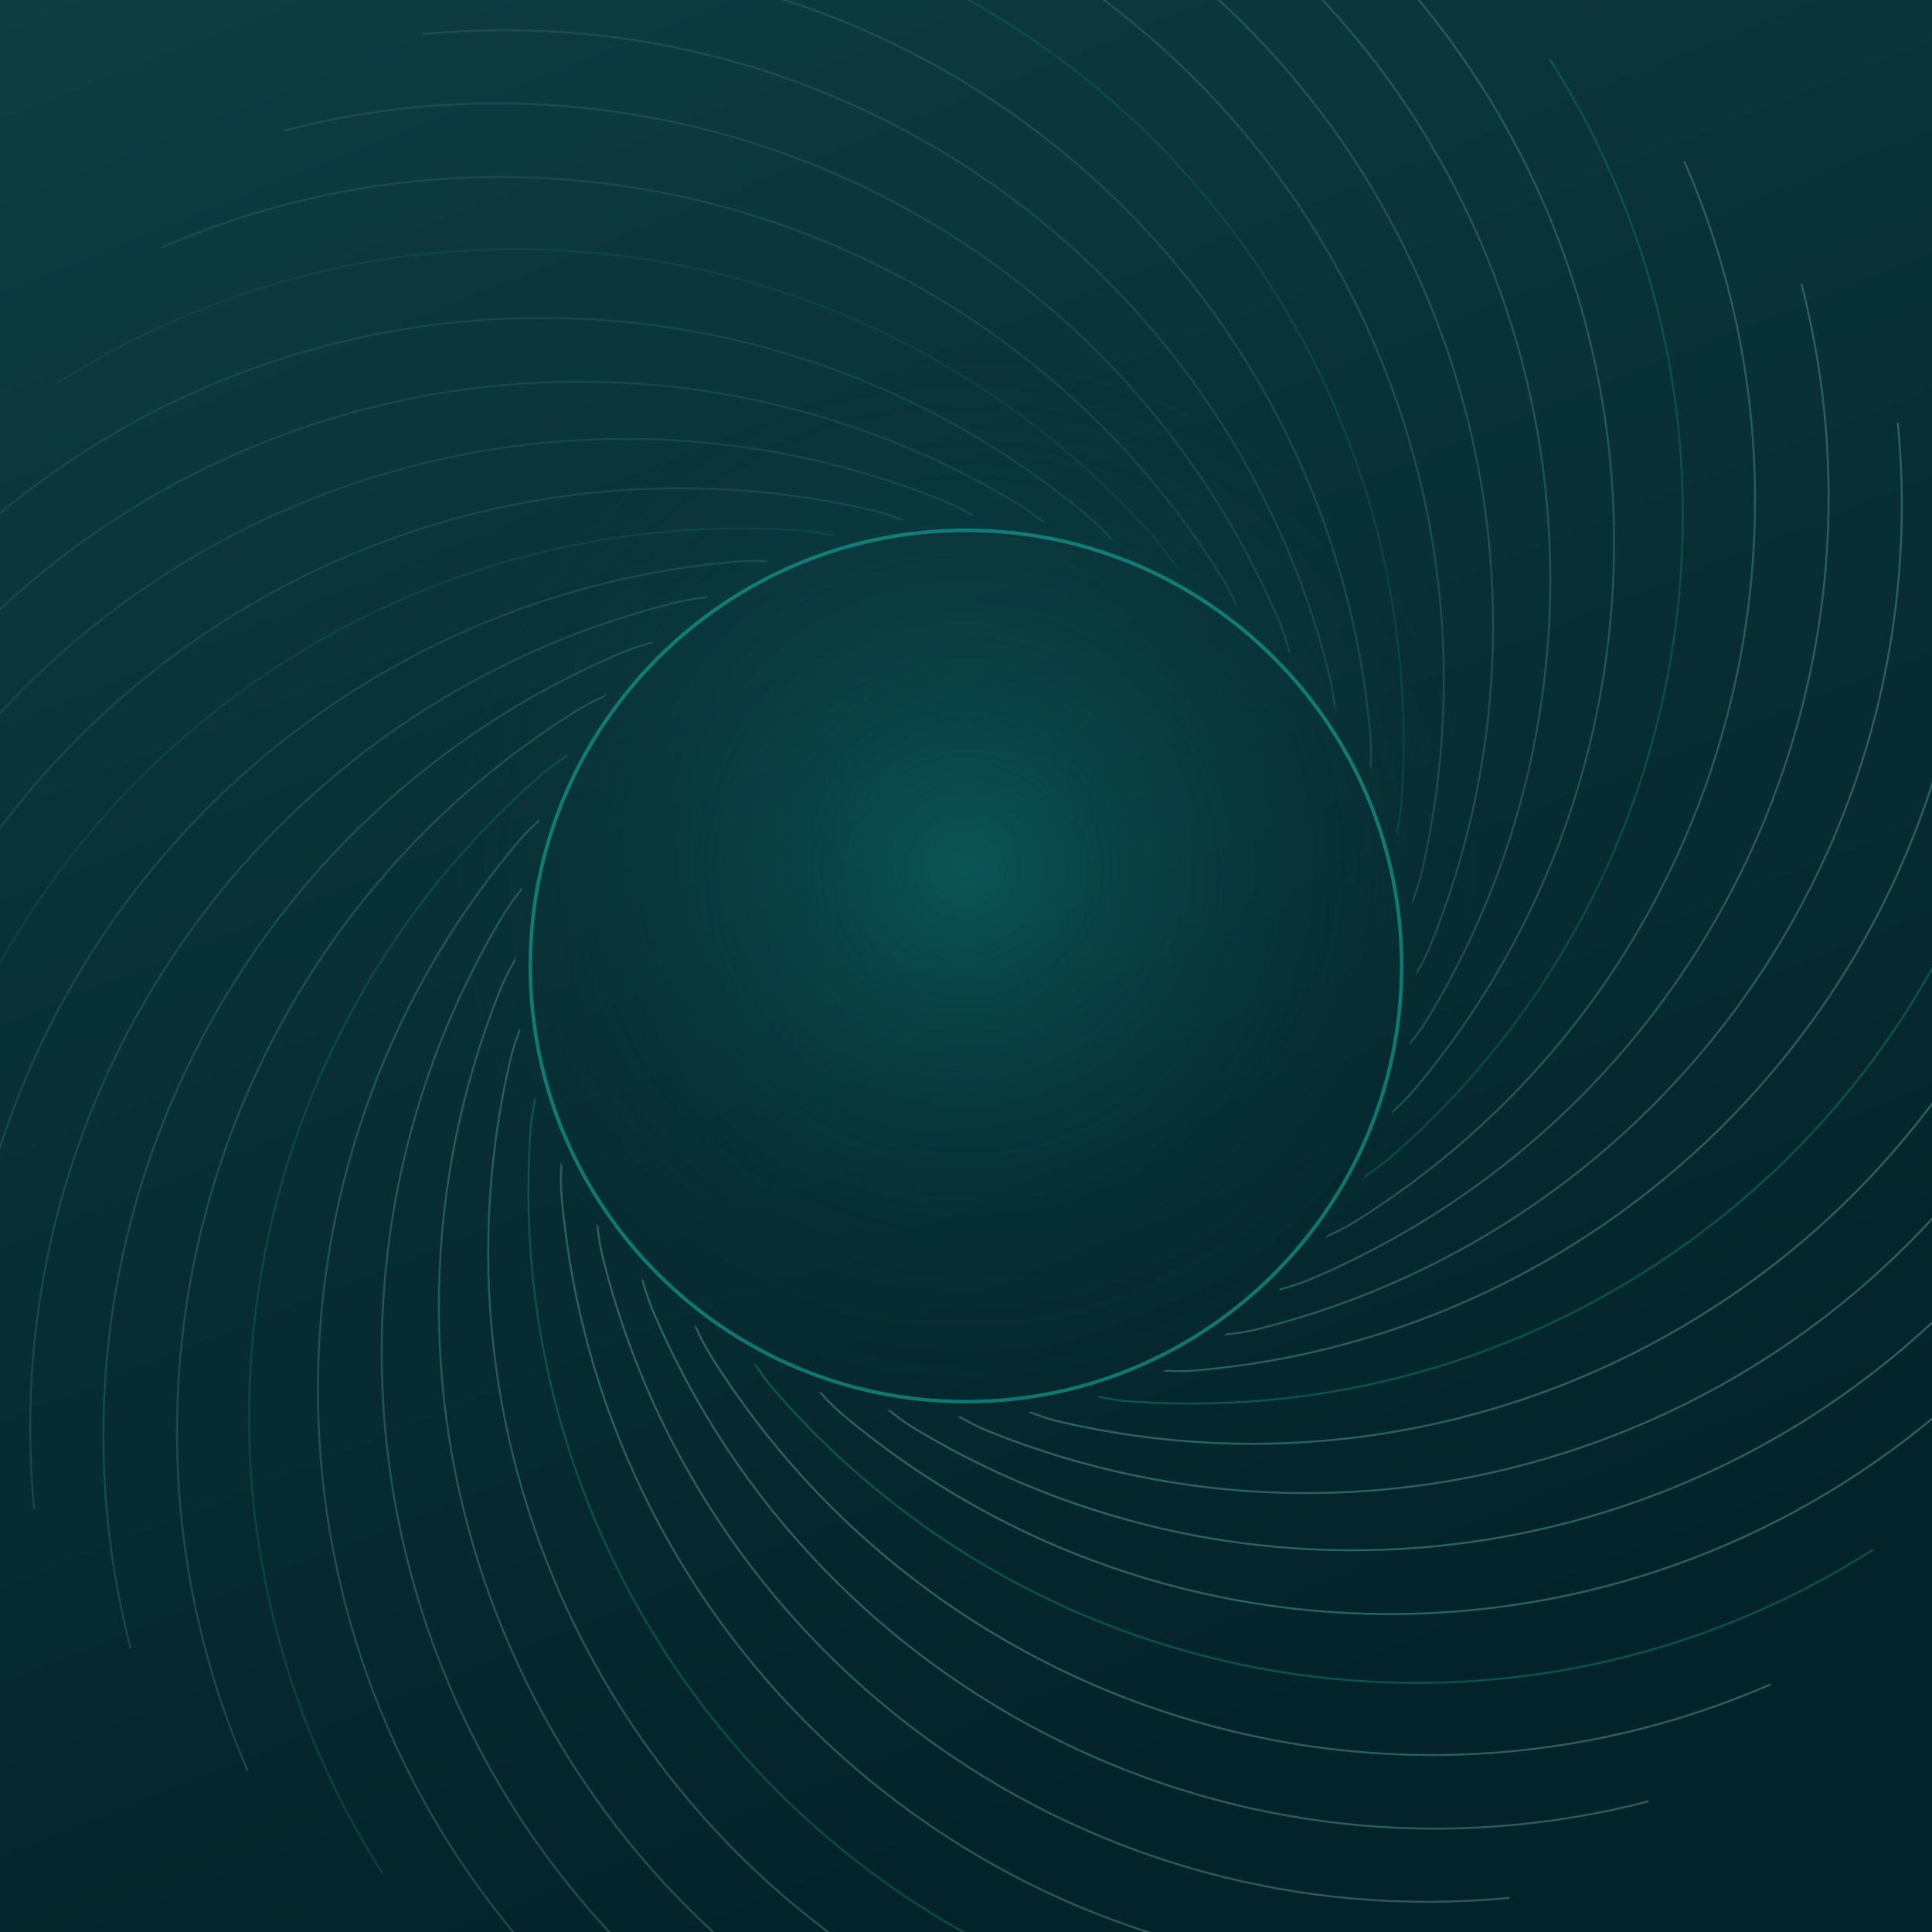
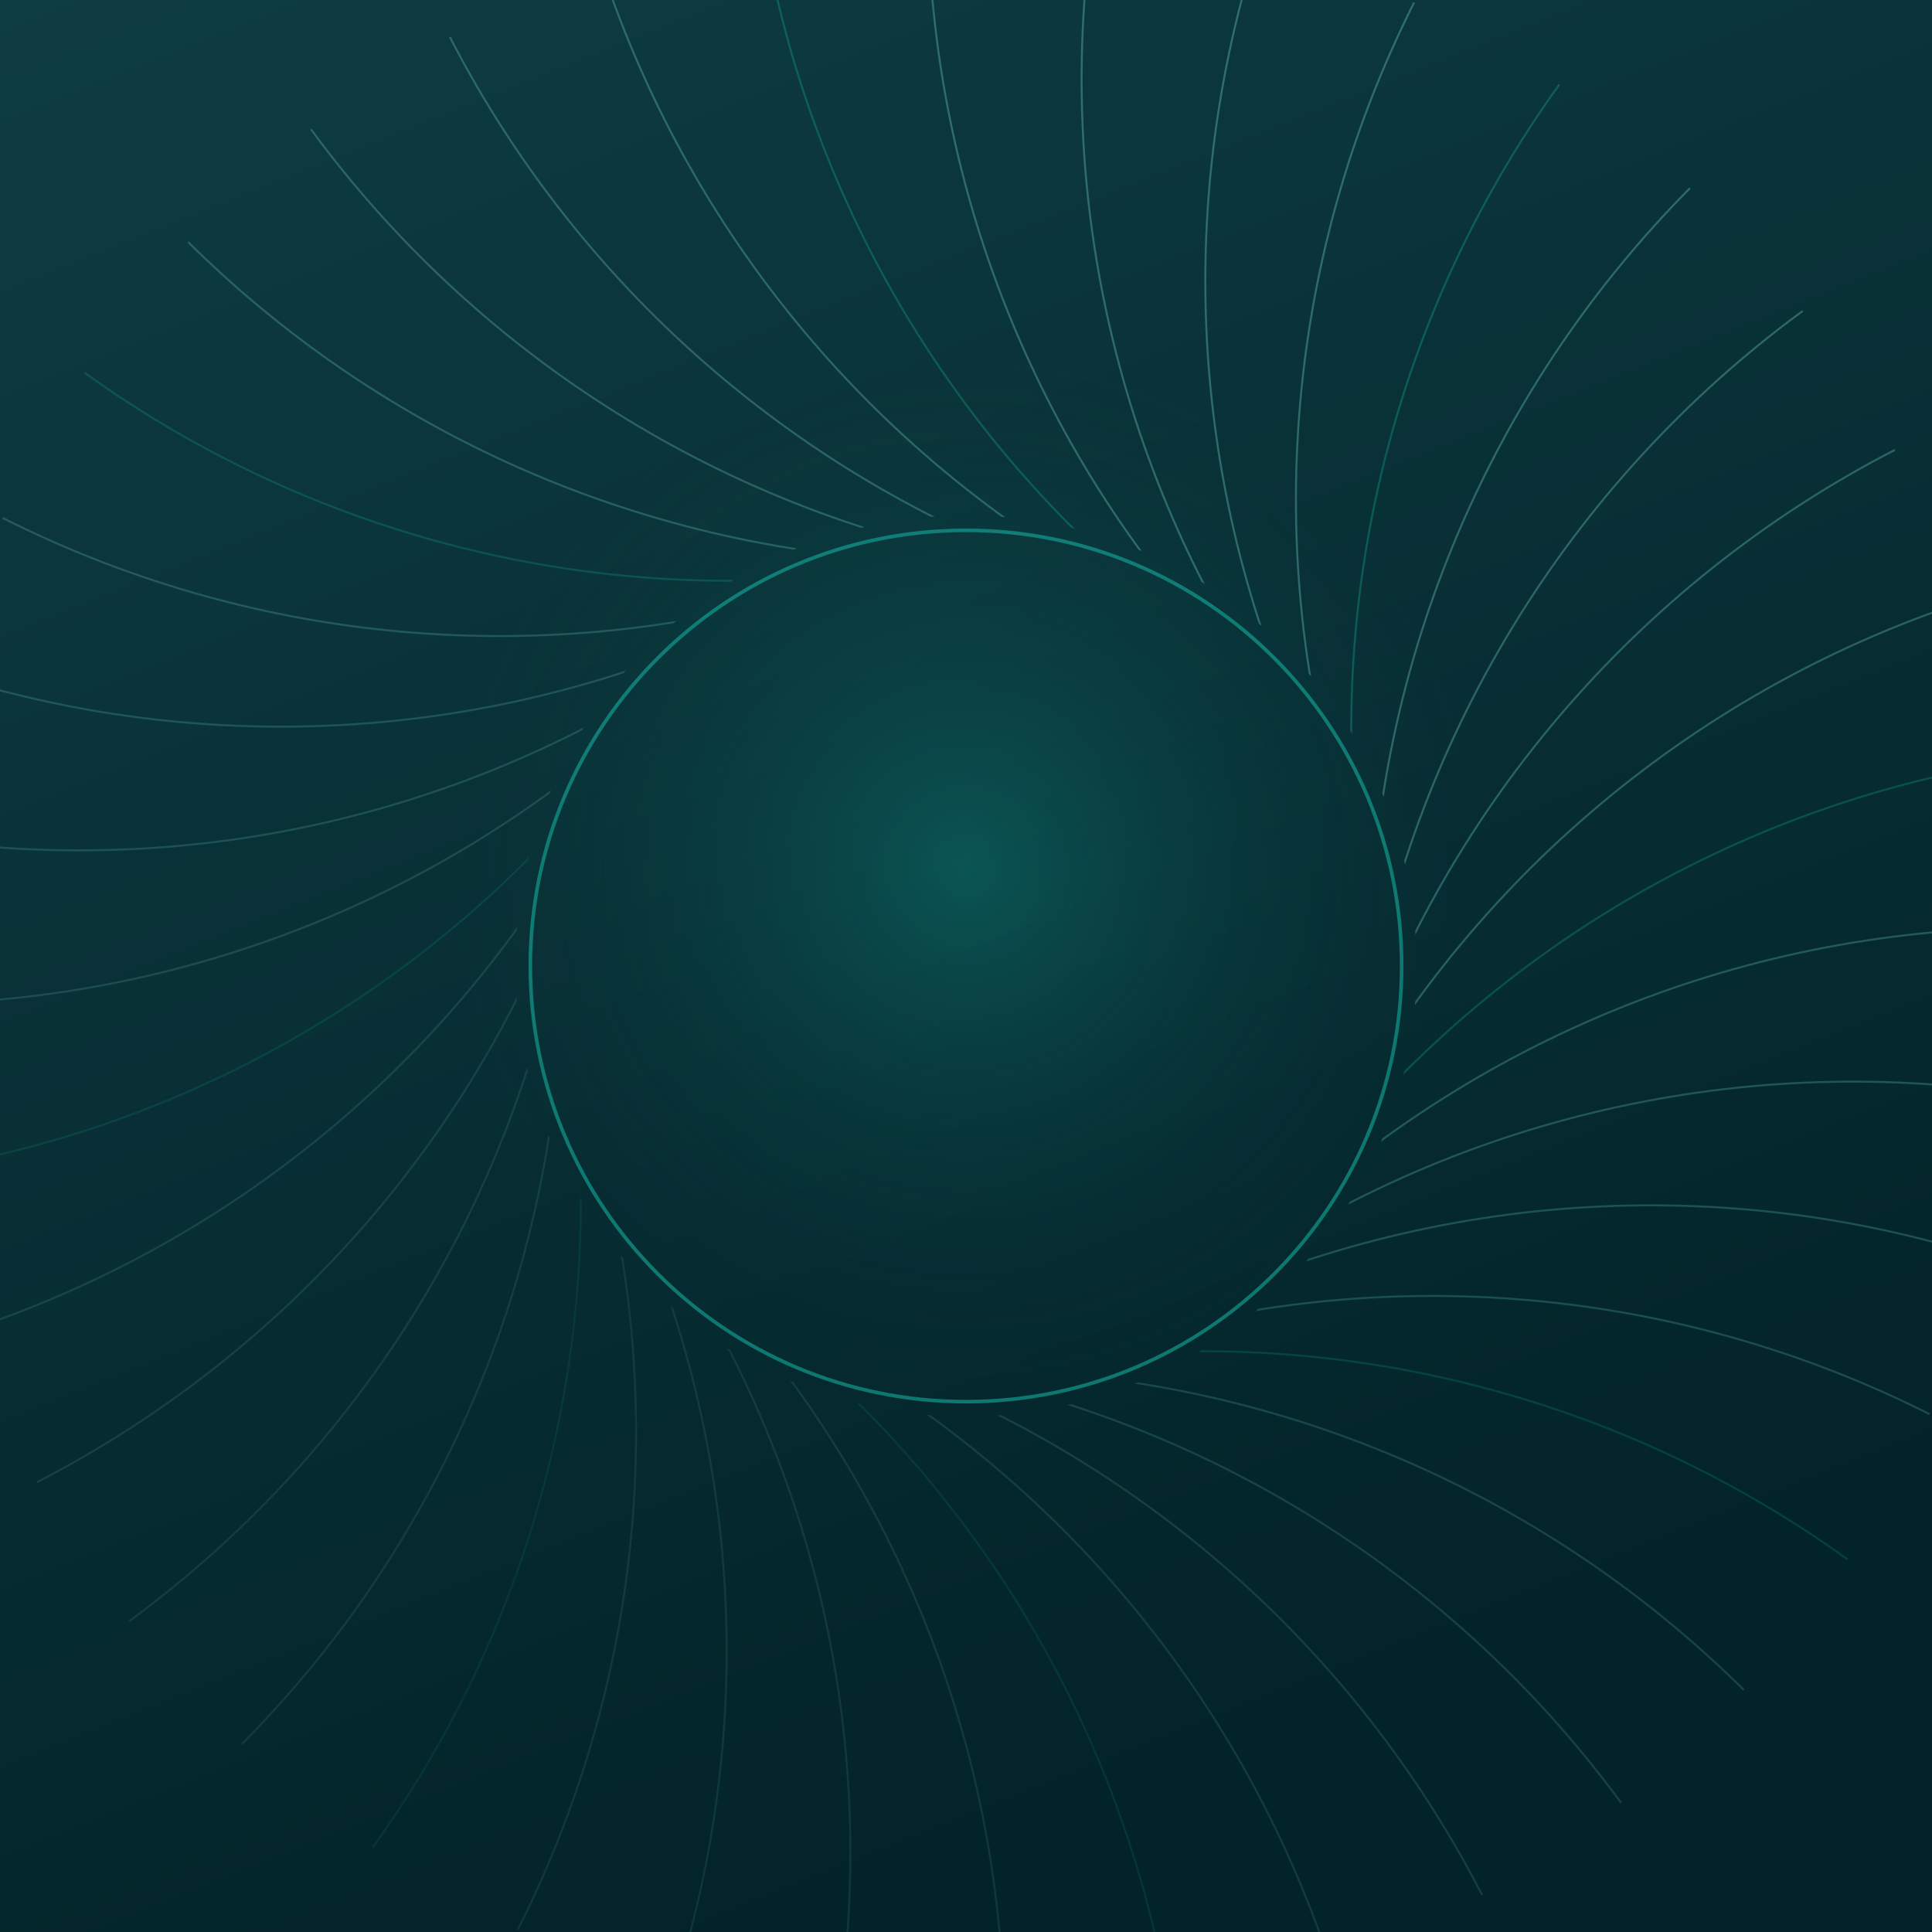
<svg xmlns="http://www.w3.org/2000/svg" viewBox="0 0 1080 1080" width="1080" height="1080">
  <defs>
    <linearGradient id="gd" x1="0" y1="0" x2="0.4" y2="1">
      <stop offset="0" stop-color="#0E3D42" />
      <stop offset="1" stop-color="#022329" />
    </linearGradient>
  </defs>
  <rect width="1080" height="1080" fill="url(#gd)" />
  <defs>
    <radialGradient id="amb" gradientUnits="userSpaceOnUse" cx="540.0" cy="486.0" r="648.0">
      <stop offset="0" stop-color="#14B8A6" stop-opacity="0.28" />
      <stop offset="0.45" stop-color="#0E3D42" stop-opacity="0.0" />
    </radialGradient>
  </defs>
  <rect width="1080" height="1080" fill="url(#amb)" />
  <g fill="none" stroke-width="0.93" transform="translate(540 540) scale(1.188)">
    <defs>
      <clipPath id="cvdark540540">
        <path clip-rule="evenodd" d="M -3000 -3000 H 3000 V 3000 H -3000 Z M 212 0 A 212 212 0 1 0 -212 0 A 212 212 0 1 0 212 0 Z" />
      </clipPath>
    </defs>
    <g clip-path="url(#cvdark540540)">
-       <path transform="rotate(0.00)" d="M 27.83 187.25 A 99.9 99.9 0 0 0 78.13 204.96 A 400.06 400.06 0 0 0 496.03 -107.68" stroke="#14B8A6" stroke-opacity="0.300" />
-       <path transform="rotate(9.00)" d="M 27.83 187.25 A 99.9 99.9 0 0 0 78.13 204.96 A 400.06 400.06 0 0 0 496.03 -107.68" stroke="#7FE3D6" stroke-opacity="0.309" />
-       <path transform="rotate(18.00)" d="M 27.83 187.25 A 99.9 99.9 0 0 0 78.13 204.96 A 400.06 400.06 0 0 0 496.03 -107.68" stroke="#7FE3D6" stroke-opacity="0.315" />
-       <path transform="rotate(27.00)" d="M 27.83 187.25 A 99.9 99.9 0 0 0 78.13 204.96 A 400.06 400.06 0 0 0 496.03 -107.68" stroke="#7FE3D6" stroke-opacity="0.319" />
-       <path transform="rotate(36.00)" d="M 27.83 187.25 A 99.9 99.9 0 0 0 78.13 204.96 A 400.06 400.06 0 0 0 496.03 -107.68" stroke="#7FE3D6" stroke-opacity="0.320" />
-       <path transform="rotate(45.00)" d="M 27.83 187.25 A 99.9 99.9 0 0 0 78.13 204.96 A 400.06 400.06 0 0 0 496.03 -107.68" stroke="#14B8A6" stroke-opacity="0.318" />
-       <path transform="rotate(54.00)" d="M 27.83 187.25 A 99.9 99.9 0 0 0 78.13 204.96 A 400.06 400.06 0 0 0 496.03 -107.68" stroke="#7FE3D6" stroke-opacity="0.314" />
-       <path transform="rotate(63.00)" d="M 27.83 187.25 A 99.9 99.9 0 0 0 78.13 204.96 A 400.06 400.06 0 0 0 496.03 -107.68" stroke="#7FE3D6" stroke-opacity="0.307" />
-       <path transform="rotate(72.00)" d="M 27.83 187.25 A 99.9 99.9 0 0 0 78.13 204.96 A 400.06 400.06 0 0 0 496.03 -107.68" stroke="#7FE3D6" stroke-opacity="0.298" />
-       <path transform="rotate(81.00)" d="M 27.83 187.25 A 99.9 99.9 0 0 0 78.13 204.96 A 400.06 400.06 0 0 0 496.03 -107.68" stroke="#7FE3D6" stroke-opacity="0.286" />
-       <path transform="rotate(90.00)" d="M 27.83 187.25 A 99.9 99.9 0 0 0 78.13 204.96 A 400.06 400.06 0 0 0 496.03 -107.68" stroke="#14B8A6" stroke-opacity="0.273" />
-       <path transform="rotate(99.00)" d="M 27.83 187.25 A 99.9 99.9 0 0 0 78.13 204.96 A 400.06 400.06 0 0 0 496.03 -107.68" stroke="#7FE3D6" stroke-opacity="0.258" />
-       <path transform="rotate(108.00)" d="M 27.83 187.25 A 99.9 99.9 0 0 0 78.13 204.96 A 400.06 400.06 0 0 0 496.03 -107.68" stroke="#7FE3D6" stroke-opacity="0.242" />
-       <path transform="rotate(117.00)" d="M 27.83 187.25 A 99.9 99.9 0 0 0 78.13 204.96 A 400.06 400.06 0 0 0 496.03 -107.68" stroke="#7FE3D6" stroke-opacity="0.225" />
-       <path transform="rotate(126.00)" d="M 27.83 187.25 A 99.9 99.9 0 0 0 78.13 204.96 A 400.06 400.06 0 0 0 496.03 -107.68" stroke="#7FE3D6" stroke-opacity="0.208" />
-       <path transform="rotate(135.00)" d="M 27.83 187.25 A 99.9 99.9 0 0 0 78.13 204.96 A 400.06 400.06 0 0 0 496.03 -107.68" stroke="#14B8A6" stroke-opacity="0.191" />
-       <path transform="rotate(144.00)" d="M 27.83 187.25 A 99.9 99.9 0 0 0 78.13 204.96 A 400.06 400.06 0 0 0 496.03 -107.68" stroke="#7FE3D6" stroke-opacity="0.174" />
-       <path transform="rotate(153.00)" d="M 27.83 187.25 A 99.9 99.9 0 0 0 78.13 204.96 A 400.06 400.06 0 0 0 496.03 -107.68" stroke="#7FE3D6" stroke-opacity="0.158" />
-       <path transform="rotate(162.00)" d="M 27.83 187.25 A 99.9 99.9 0 0 0 78.13 204.96 A 400.06 400.06 0 0 0 496.03 -107.68" stroke="#7FE3D6" stroke-opacity="0.144" />
-       <path transform="rotate(171.00)" d="M 27.83 187.25 A 99.9 99.9 0 0 0 78.13 204.96 A 400.06 400.06 0 0 0 496.03 -107.68" stroke="#7FE3D6" stroke-opacity="0.131" />
-       <path transform="rotate(180.00)" d="M 27.83 187.25 A 99.9 99.9 0 0 0 78.13 204.96 A 400.06 400.06 0 0 0 496.03 -107.68" stroke="#14B8A6" stroke-opacity="0.120" />
-       <path transform="rotate(189.00)" d="M 27.83 187.25 A 99.9 99.9 0 0 0 78.13 204.96 A 400.06 400.06 0 0 0 496.03 -107.68" stroke="#7FE3D6" stroke-opacity="0.111" />
-       <path transform="rotate(198.00)" d="M 27.83 187.25 A 99.9 99.9 0 0 0 78.13 204.96 A 400.06 400.06 0 0 0 496.03 -107.68" stroke="#7FE3D6" stroke-opacity="0.105" />
-       <path transform="rotate(207.00)" d="M 27.83 187.25 A 99.9 99.9 0 0 0 78.13 204.96 A 400.06 400.06 0 0 0 496.03 -107.68" stroke="#7FE3D6" stroke-opacity="0.101" />
-       <path transform="rotate(216.00)" d="M 27.83 187.25 A 99.9 99.9 0 0 0 78.13 204.96 A 400.06 400.06 0 0 0 496.03 -107.68" stroke="#7FE3D6" stroke-opacity="0.100" />
-       <path transform="rotate(225.00)" d="M 27.83 187.25 A 99.9 99.9 0 0 0 78.13 204.96 A 400.06 400.06 0 0 0 496.03 -107.68" stroke="#14B8A6" stroke-opacity="0.102" />
-       <path transform="rotate(234.00)" d="M 27.83 187.25 A 99.9 99.9 0 0 0 78.13 204.96 A 400.06 400.06 0 0 0 496.03 -107.68" stroke="#7FE3D6" stroke-opacity="0.106" />
-       <path transform="rotate(243.00)" d="M 27.83 187.25 A 99.9 99.9 0 0 0 78.13 204.96 A 400.06 400.06 0 0 0 496.03 -107.68" stroke="#7FE3D6" stroke-opacity="0.113" />
-       <path transform="rotate(252.00)" d="M 27.83 187.25 A 99.9 99.9 0 0 0 78.13 204.96 A 400.06 400.06 0 0 0 496.03 -107.68" stroke="#7FE3D6" stroke-opacity="0.122" />
-       <path transform="rotate(261.00)" d="M 27.83 187.25 A 99.9 99.9 0 0 0 78.13 204.96 A 400.06 400.06 0 0 0 496.03 -107.68" stroke="#7FE3D6" stroke-opacity="0.134" />
-       <path transform="rotate(270.00)" d="M 27.83 187.25 A 99.9 99.9 0 0 0 78.13 204.96 A 400.06 400.06 0 0 0 496.03 -107.68" stroke="#14B8A6" stroke-opacity="0.147" />
-       <path transform="rotate(279.00)" d="M 27.83 187.25 A 99.9 99.9 0 0 0 78.13 204.96 A 400.06 400.06 0 0 0 496.03 -107.68" stroke="#7FE3D6" stroke-opacity="0.162" />
-       <path transform="rotate(288.00)" d="M 27.83 187.25 A 99.9 99.9 0 0 0 78.13 204.96 A 400.06 400.06 0 0 0 496.03 -107.68" stroke="#7FE3D6" stroke-opacity="0.178" />
-       <path transform="rotate(297.00)" d="M 27.83 187.25 A 99.9 99.9 0 0 0 78.13 204.96 A 400.06 400.06 0 0 0 496.03 -107.68" stroke="#7FE3D6" stroke-opacity="0.195" />
-       <path transform="rotate(306.00)" d="M 27.83 187.25 A 99.9 99.9 0 0 0 78.13 204.96 A 400.06 400.06 0 0 0 496.03 -107.68" stroke="#7FE3D6" stroke-opacity="0.212" />
-       <path transform="rotate(315.00)" d="M 27.83 187.25 A 99.9 99.9 0 0 0 78.13 204.96 A 400.06 400.06 0 0 0 496.03 -107.68" stroke="#14B8A6" stroke-opacity="0.229" />
-       <path transform="rotate(324.00)" d="M 27.83 187.25 A 99.9 99.9 0 0 0 78.13 204.96 A 400.06 400.06 0 0 0 496.03 -107.68" stroke="#7FE3D6" stroke-opacity="0.246" />
-       <path transform="rotate(333.00)" d="M 27.83 187.25 A 99.9 99.9 0 0 0 78.13 204.96 A 400.06 400.06 0 0 0 496.03 -107.68" stroke="#7FE3D6" stroke-opacity="0.262" />
-       <path transform="rotate(342.00)" d="M 27.83 187.25 A 99.9 99.9 0 0 0 78.13 204.96 A 400.06 400.06 0 0 0 496.03 -107.68" stroke="#7FE3D6" stroke-opacity="0.276" />
-       <path transform="rotate(351.00)" d="M 27.83 187.25 A 99.9 99.9 0 0 0 78.13 204.96 A 400.06 400.06 0 0 0 496.03 -107.68" stroke="#7FE3D6" stroke-opacity="0.289" />
+       <path transform="rotate(0.00)" d="M 111.68 -153.71 A 520 520 0 0 1 -95.89 -490.72" stroke="#14B8A6" stroke-opacity="0.300" />
+       <path transform="rotate(9.00)" d="M 111.68 -153.71 A 520 520 0 0 1 -95.89 -490.72" stroke="#7FE3D6" stroke-opacity="0.309" />
+       <path transform="rotate(18.00)" d="M 111.68 -153.71 A 520 520 0 0 1 -95.89 -490.72" stroke="#7FE3D6" stroke-opacity="0.315" />
+       <path transform="rotate(27.00)" d="M 111.68 -153.71 A 520 520 0 0 1 -95.89 -490.72" stroke="#7FE3D6" stroke-opacity="0.319" />
+       <path transform="rotate(36.00)" d="M 111.68 -153.71 A 520 520 0 0 1 -95.89 -490.72" stroke="#7FE3D6" stroke-opacity="0.320" />
+       <path transform="rotate(45.00)" d="M 111.68 -153.71 A 520 520 0 0 1 -95.89 -490.72" stroke="#14B8A6" stroke-opacity="0.318" />
+       <path transform="rotate(54.00)" d="M 111.68 -153.71 A 520 520 0 0 1 -95.89 -490.72" stroke="#7FE3D6" stroke-opacity="0.314" />
+       <path transform="rotate(63.00)" d="M 111.68 -153.71 A 520 520 0 0 1 -95.89 -490.72" stroke="#7FE3D6" stroke-opacity="0.307" />
+       <path transform="rotate(72.00)" d="M 111.68 -153.71 A 520 520 0 0 1 -95.89 -490.72" stroke="#7FE3D6" stroke-opacity="0.298" />
+       <path transform="rotate(81.00)" d="M 111.68 -153.71 A 520 520 0 0 1 -95.89 -490.72" stroke="#7FE3D6" stroke-opacity="0.286" />
+       <path transform="rotate(90.00)" d="M 111.68 -153.71 A 520 520 0 0 1 -95.89 -490.72" stroke="#14B8A6" stroke-opacity="0.273" />
+       <path transform="rotate(99.00)" d="M 111.68 -153.71 A 520 520 0 0 1 -95.89 -490.72" stroke="#7FE3D6" stroke-opacity="0.258" />
+       <path transform="rotate(108.00)" d="M 111.68 -153.71 A 520 520 0 0 1 -95.89 -490.72" stroke="#7FE3D6" stroke-opacity="0.242" />
+       <path transform="rotate(117.00)" d="M 111.68 -153.71 A 520 520 0 0 1 -95.89 -490.72" stroke="#7FE3D6" stroke-opacity="0.225" />
+       <path transform="rotate(126.00)" d="M 111.68 -153.71 A 520 520 0 0 1 -95.89 -490.72" stroke="#7FE3D6" stroke-opacity="0.208" />
+       <path transform="rotate(135.00)" d="M 111.68 -153.71 A 520 520 0 0 1 -95.89 -490.72" stroke="#14B8A6" stroke-opacity="0.191" />
+       <path transform="rotate(144.00)" d="M 111.68 -153.71 A 520 520 0 0 1 -95.89 -490.72" stroke="#7FE3D6" stroke-opacity="0.174" />
+       <path transform="rotate(153.00)" d="M 111.68 -153.71 A 520 520 0 0 1 -95.89 -490.72" stroke="#7FE3D6" stroke-opacity="0.158" />
+       <path transform="rotate(162.00)" d="M 111.68 -153.71 A 520 520 0 0 1 -95.89 -490.72" stroke="#7FE3D6" stroke-opacity="0.144" />
+       <path transform="rotate(171.00)" d="M 111.68 -153.71 A 520 520 0 0 1 -95.89 -490.72" stroke="#7FE3D6" stroke-opacity="0.131" />
+       <path transform="rotate(180.00)" d="M 111.68 -153.71 A 520 520 0 0 1 -95.89 -490.72" stroke="#14B8A6" stroke-opacity="0.120" />
+       <path transform="rotate(189.00)" d="M 111.68 -153.71 A 520 520 0 0 1 -95.89 -490.72" stroke="#7FE3D6" stroke-opacity="0.111" />
+       <path transform="rotate(198.00)" d="M 111.68 -153.71 A 520 520 0 0 1 -95.89 -490.72" stroke="#7FE3D6" stroke-opacity="0.105" />
+       <path transform="rotate(207.00)" d="M 111.68 -153.71 A 520 520 0 0 1 -95.89 -490.72" stroke="#7FE3D6" stroke-opacity="0.101" />
+       <path transform="rotate(216.00)" d="M 111.68 -153.71 A 520 520 0 0 1 -95.89 -490.72" stroke="#7FE3D6" stroke-opacity="0.100" />
+       <path transform="rotate(225.00)" d="M 111.68 -153.71 A 520 520 0 0 1 -95.89 -490.72" stroke="#14B8A6" stroke-opacity="0.102" />
+       <path transform="rotate(234.00)" d="M 111.68 -153.71 A 520 520 0 0 1 -95.89 -490.72" stroke="#7FE3D6" stroke-opacity="0.106" />
+       <path transform="rotate(243.00)" d="M 111.68 -153.71 A 520 520 0 0 1 -95.89 -490.72" stroke="#7FE3D6" stroke-opacity="0.113" />
+       <path transform="rotate(252.00)" d="M 111.68 -153.71 A 520 520 0 0 1 -95.89 -490.72" stroke="#7FE3D6" stroke-opacity="0.122" />
+       <path transform="rotate(261.00)" d="M 111.68 -153.71 A 520 520 0 0 1 -95.89 -490.72" stroke="#7FE3D6" stroke-opacity="0.134" />
+       <path transform="rotate(270.00)" d="M 111.68 -153.71 A 520 520 0 0 1 -95.89 -490.72" stroke="#14B8A6" stroke-opacity="0.147" />
+       <path transform="rotate(279.00)" d="M 111.68 -153.71 A 520 520 0 0 1 -95.89 -490.72" stroke="#7FE3D6" stroke-opacity="0.162" />
+       <path transform="rotate(288.00)" d="M 111.68 -153.71 A 520 520 0 0 1 -95.89 -490.72" stroke="#7FE3D6" stroke-opacity="0.178" />
+       <path transform="rotate(297.00)" d="M 111.68 -153.71 A 520 520 0 0 1 -95.89 -490.72" stroke="#7FE3D6" stroke-opacity="0.195" />
+       <path transform="rotate(306.00)" d="M 111.68 -153.71 A 520 520 0 0 1 -95.89 -490.72" stroke="#7FE3D6" stroke-opacity="0.212" />
+       <path transform="rotate(315.00)" d="M 111.68 -153.71 A 520 520 0 0 1 -95.89 -490.72" stroke="#14B8A6" stroke-opacity="0.229" />
+       <path transform="rotate(324.00)" d="M 111.68 -153.71 A 520 520 0 0 1 -95.89 -490.72" stroke="#7FE3D6" stroke-opacity="0.246" />
+       <path transform="rotate(333.00)" d="M 111.68 -153.71 A 520 520 0 0 1 -95.89 -490.72" stroke="#7FE3D6" stroke-opacity="0.262" />
+       <path transform="rotate(342.00)" d="M 111.68 -153.71 A 520 520 0 0 1 -95.89 -490.72" stroke="#7FE3D6" stroke-opacity="0.276" />
+       <path transform="rotate(351.00)" d="M 111.68 -153.71 A 520 520 0 0 1 -95.89 -490.72" stroke="#7FE3D6" stroke-opacity="0.289" />
    </g>
    <circle r="205" stroke="#14B8A6" stroke-opacity="0.55" stroke-width="1.68" />
  </g>
</svg>
